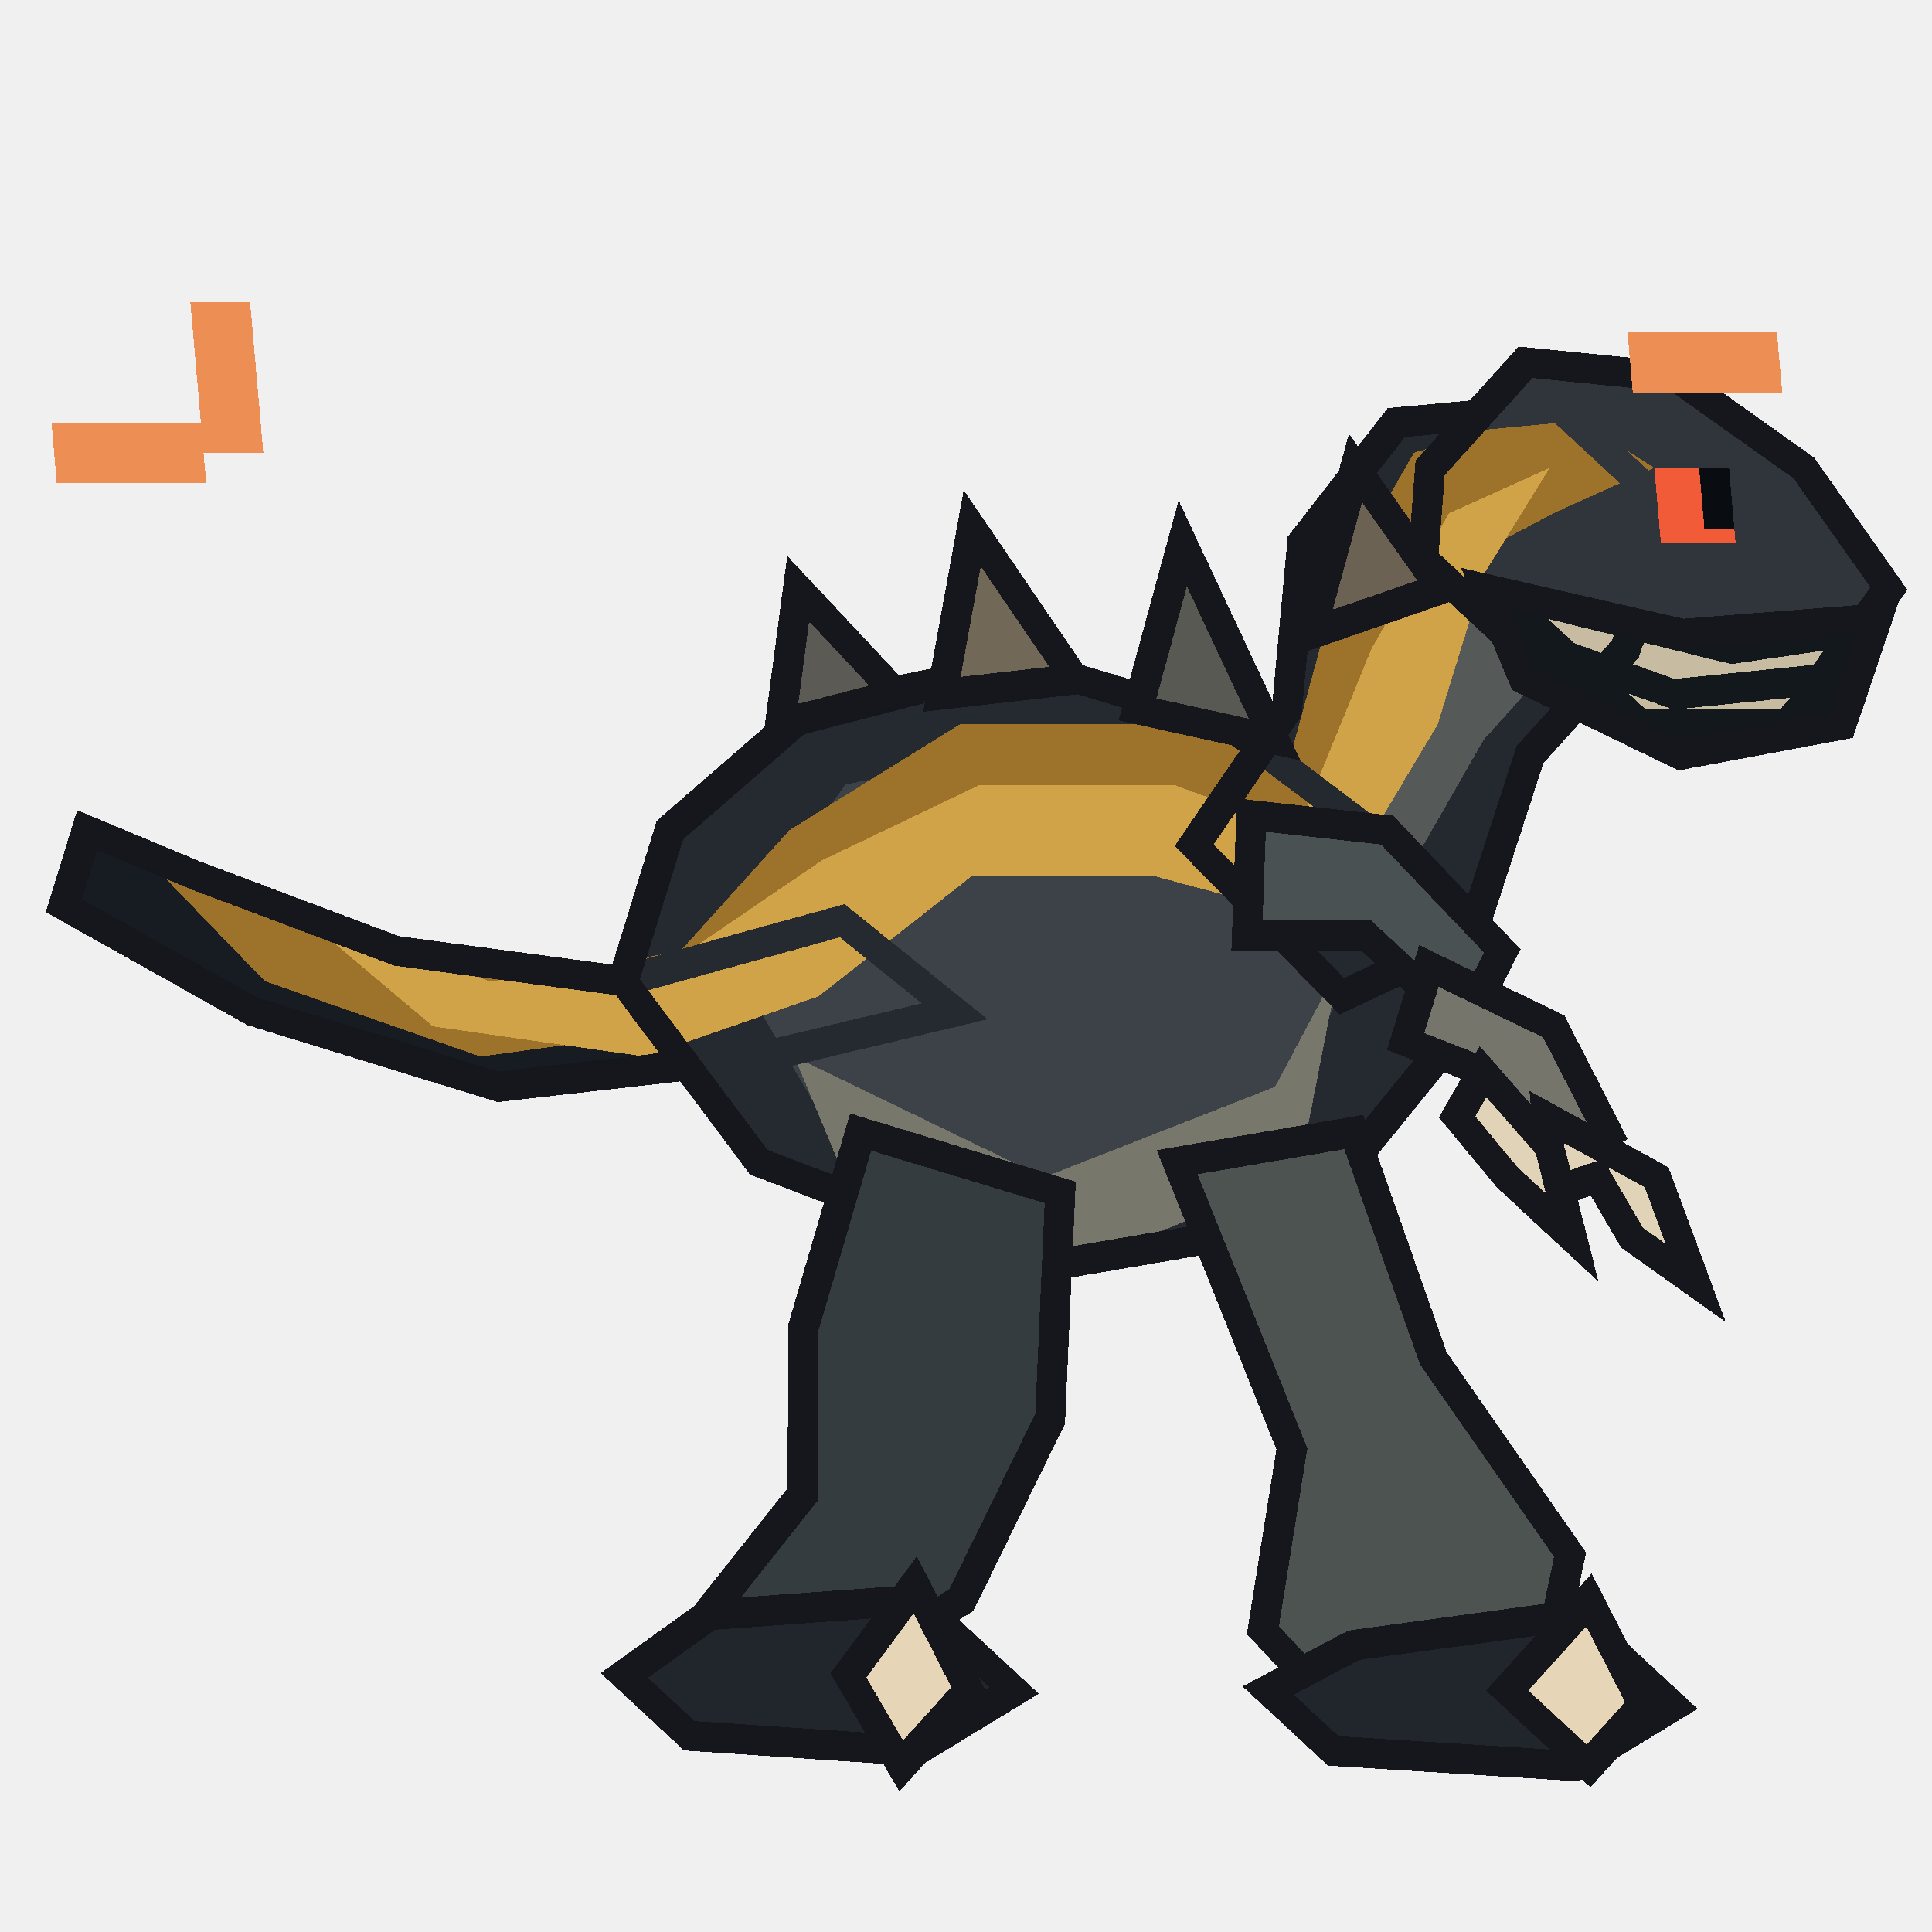
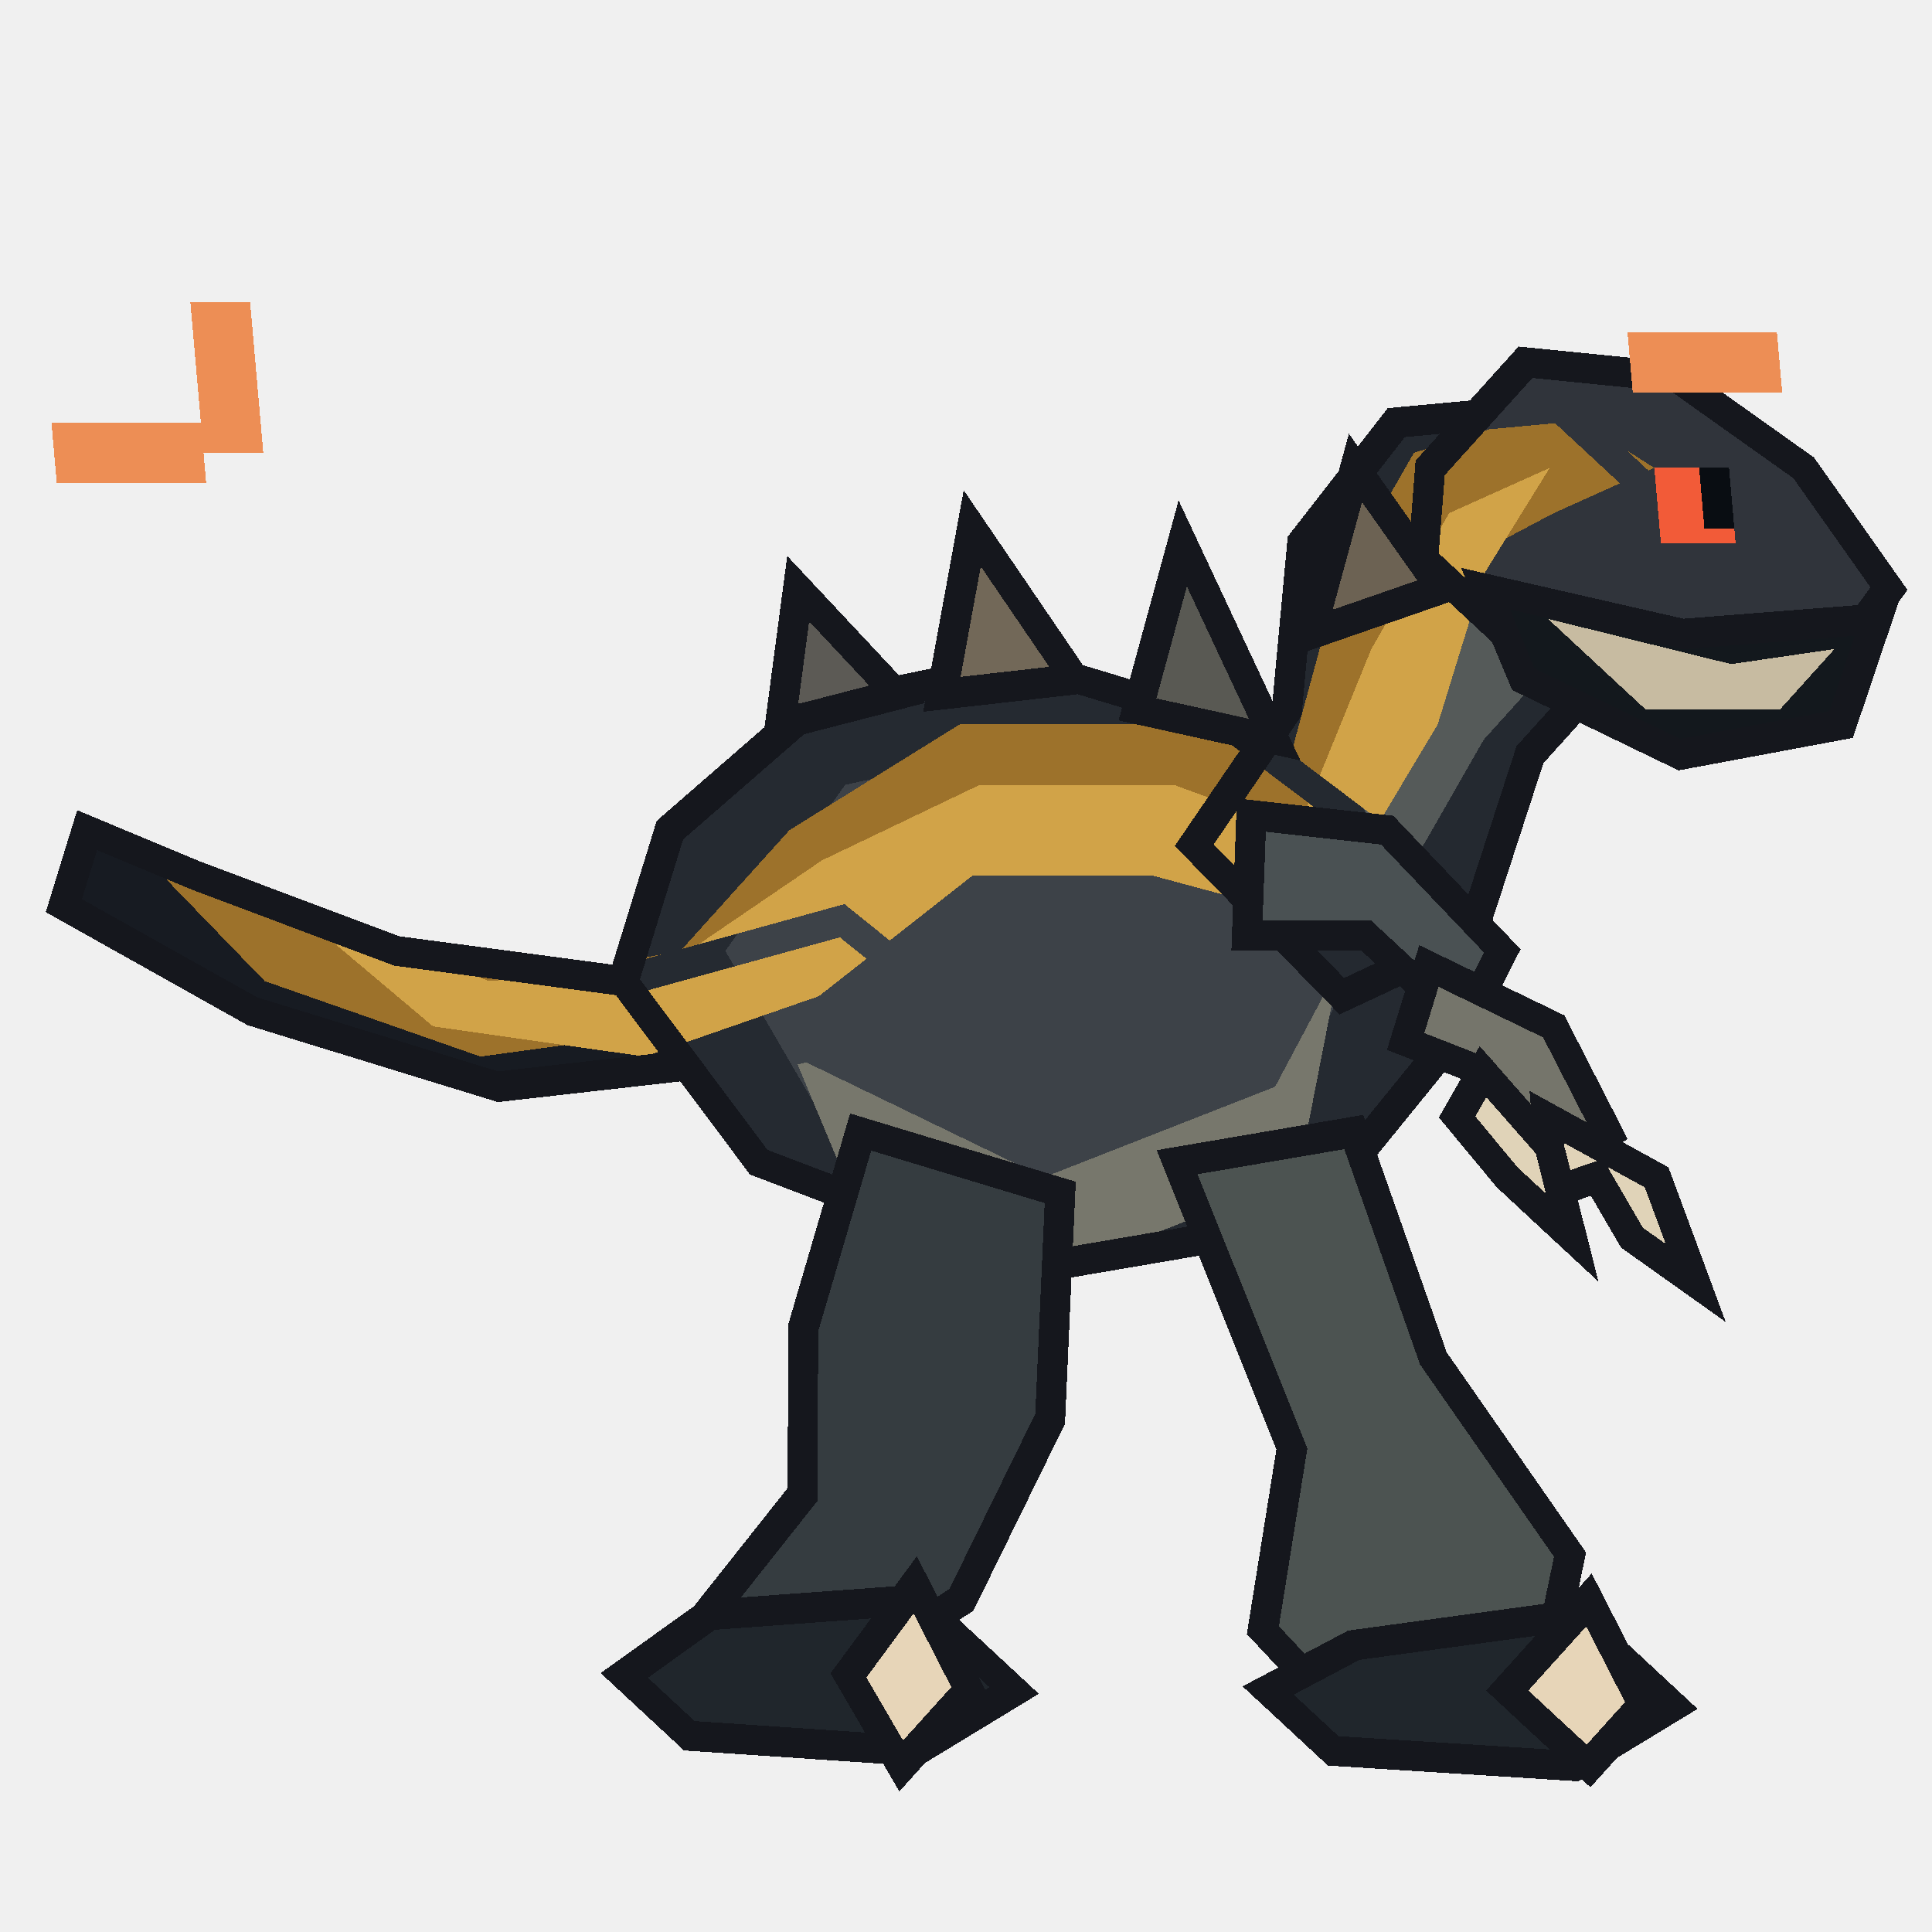
<svg xmlns="http://www.w3.org/2000/svg" data-pose="impact" data-feet-orientation="forward" viewBox="0 0 128 128" shape-rendering="crispEdges" role="img" aria-label="Indoraptor" data-character="Indoraptor" data-species="Indoraptor hybrid" data-origin="Jurassic World Fallen Kingdom" data-anatomy="lean black bipedal theropod gold dorsal stripe elongated forelimbs sickle claws">
  <g data-pose-transform="impact" transform="translate(-3 0) skewX(5) scale(.99 1)">
    <g stroke="#15171d" stroke-width="2" stroke-linejoin="miter">
      <defs>
-         <mask id="dino-outline-mask-2" maskUnits="userSpaceOnUse" x="0" y="0" width="128" height="128" style="mask-type:luminance">
+         <mask id="dino-ink-mask-1" maskUnits="userSpaceOnUse" x="0" y="0" width="128" height="128" style="mask-type:luminance">
          <g fill="#ffffff" stroke="none">
-             <polygon points="54,61 39,65 24,63 11,58 4,55 2,60 14,67 30,72 48,70 61,67" />
-             <polygon points="39,65 43,55 53,47 68,44 81,48 91,56 93,70 83,81 65,84 47,77" />
-             <polygon points="78,56 85,47 87,36 94,28 105,27 112,34 108,43 101,50 96,62 87,66" />
-             <polygon points="96,31 103,24 113,25 121,31 126,39 121,45 111,46 100,42 95,37" />
-             <polygon points="99,39 112,42 125,41 122,48 111,50 101,45" />
-             <polygon points="51,48 53,39 59,46" />
-             <polygon points="62,46 65,35 71,45" />
-             <polygon points="75,47 79,36 84,49" />
-             <polygon points="87,42 91,31 96,39" />
-             <polygon points="82,54 91,55 98,63 95,68 89,62 81,62" />
-             <polygon points="93,64 101,68 104,75 100,77 96,71 91,69" />
-             <polygon points="100,74 107,78 109,85 105,82 103,78 100,79" />
-             <polygon points="96,71 100,76 101,82 97,78 94,74" />
+             <polygon points="39,65 43,55 53,47 68,44 81,48 91,56 93,70 83,81 65,84 47,77" fill="#ffffff" stroke="none" />
+           </g>
+           <polygon points="39,65 43,55 53,47 68,44 81,48 91,56 93,70 83,81 65,84 47,77" fill="none" stroke="#000000" stroke-width="2" stroke-linejoin="miter" />
+         </mask>
+         <mask id="dino-ink-mask-2" maskUnits="userSpaceOnUse" x="0" y="0" width="128" height="128" style="mask-type:luminance">
+           <g fill="#ffffff" stroke="none">
+             <polygon points="54,61 39,65 24,63 11,58 4,55 2,60 14,67 30,72 48,70 61,67" fill="#ffffff" stroke="none" />
+             <polygon points="39,65 43,55 53,47 68,44 81,48 91,56 93,70 83,81 65,84 47,77" fill="#ffffff" stroke="none" />
+             <polygon points="78,56 85,47 87,36 94,28 105,27 112,34 108,43 101,50 96,62 87,66" fill="#ffffff" stroke="none" />
+             <polygon points="96,31 103,24 113,25 121,31 126,39 121,45 111,46 100,42 95,37" fill="#ffffff" stroke="none" />
+             <polygon points="99,39 112,42 125,41 122,48 111,50 101,45" fill="#ffffff" stroke="none" />
+             <polygon points="51,48 53,39 59,46" fill="#ffffff" stroke="none" />
+             <polygon points="62,46 65,35 71,45" fill="#ffffff" stroke="none" />
+             <polygon points="75,47 79,36 84,49" fill="#ffffff" stroke="none" />
+             <polygon points="87,42 91,31 96,39" fill="#ffffff" stroke="none" />
+             <polygon points="82,54 91,55 98,63 95,68 89,62 81,62" fill="#ffffff" stroke="none" />
+             <polygon points="93,64 101,68 104,75 100,77 96,71 91,69" fill="#ffffff" stroke="none" />
+             <polygon points="100,74 107,78 109,85 105,82 103,78 100,79" fill="#ffffff" stroke="none" />
+             <polygon points="96,71 100,76 101,82 97,78 94,74" fill="#ffffff" stroke="none" />
+             <polygon points="54,75 67,79 65,94 58,106 48,112 40,108 48,99 49,88" fill="#ffffff" stroke="none" />
+             <polygon points="75,77 87,75 91,90 99,103 96,113 84,115 78,108 81,96" fill="#ffffff" stroke="none" />
+             <polygon points="41,107 55,106 61,112 54,116 39,115 35,111" fill="#ffffff" stroke="none" />
+             <polygon points="84,109 99,107 105,113 98,117 82,116 78,112" fill="#ffffff" stroke="none" />
+             <polygon points="50,111 55,105 58,112 53,117" fill="#ffffff" stroke="none" />
+             <polygon points="94,112 100,106 103,113 99,117" fill="#ffffff" stroke="none" />
          </g>
          <polygon points="54,61 39,65 24,63 11,58 4,55 2,60 14,67 30,72 48,70 61,67" fill="none" stroke="#000000" stroke-width="2" stroke-linejoin="miter" />
          <polygon points="39,65 43,55 53,47 68,44 81,48 91,56 93,70 83,81 65,84 47,77" fill="none" stroke="#000000" stroke-width="2" stroke-linejoin="miter" />
          <polygon points="78,56 85,47 87,36 94,28 105,27 112,34 108,43 101,50 96,62 87,66" fill="none" stroke="#000000" stroke-width="2" stroke-linejoin="miter" />
          <polygon points="96,31 103,24 113,25 121,31 126,39 121,45 111,46 100,42 95,37" fill="none" stroke="#000000" stroke-width="2" stroke-linejoin="miter" />
          <polygon points="99,39 112,42 125,41 122,48 111,50 101,45" fill="none" stroke="#000000" stroke-width="2" stroke-linejoin="miter" />
          <polygon points="51,48 53,39 59,46" fill="none" stroke="#000000" stroke-width="2" stroke-linejoin="miter" />
          <polygon points="62,46 65,35 71,45" fill="none" stroke="#000000" stroke-width="2" stroke-linejoin="miter" />
          <polygon points="75,47 79,36 84,49" fill="none" stroke="#000000" stroke-width="2" stroke-linejoin="miter" />
          <polygon points="87,42 91,31 96,39" fill="none" stroke="#000000" stroke-width="2" stroke-linejoin="miter" />
          <polygon points="82,54 91,55 98,63 95,68 89,62 81,62" fill="none" stroke="#000000" stroke-width="2" stroke-linejoin="miter" />
          <polygon points="93,64 101,68 104,75 100,77 96,71 91,69" fill="none" stroke="#000000" stroke-width="2" stroke-linejoin="miter" />
          <polygon points="100,74 107,78 109,85 105,82 103,78 100,79" fill="none" stroke="#000000" stroke-width="2" stroke-linejoin="miter" />
          <polygon points="96,71 100,76 101,82 97,78 94,74" fill="none" stroke="#000000" stroke-width="2" stroke-linejoin="miter" />
+           <polygon points="54,75 67,79 65,94 58,106 48,112 40,108 48,99 49,88" fill="none" stroke="#000000" stroke-width="2" stroke-linejoin="miter" />
+           <polygon points="75,77 87,75 91,90 99,103 96,113 84,115 78,108 81,96" fill="none" stroke="#000000" stroke-width="2" stroke-linejoin="miter" />
+           <polygon points="41,107 55,106 61,112 54,116 39,115 35,111" fill="none" stroke="#000000" stroke-width="2" stroke-linejoin="miter" />
+           <polygon points="84,109 99,107 105,113 98,117 82,116 78,112" fill="none" stroke="#000000" stroke-width="2" stroke-linejoin="miter" />
+           <polygon points="50,111 55,105 58,112 53,117" fill="none" stroke="#000000" stroke-width="2" stroke-linejoin="miter" />
+           <polygon points="94,112 100,106 103,113 99,117" fill="none" stroke="#000000" stroke-width="2" stroke-linejoin="miter" />
+         </mask>
+         <mask id="dino-ink-mask-3" maskUnits="userSpaceOnUse" x="0" y="0" width="128" height="128" style="mask-type:luminance">
+           <g fill="#ffffff" stroke="none">
+             <polygon points="78,56 85,47 87,36 94,28 105,27 112,34 108,43 101,50 96,62 87,66" fill="#ffffff" stroke="none" />
+           </g>
+           <polygon points="78,56 85,47 87,36 94,28 105,27 112,34 108,43 101,50 96,62 87,66" fill="none" stroke="#000000" stroke-width="2" stroke-linejoin="miter" />
+         </mask>
+         <mask id="dino-ink-mask-4" maskUnits="userSpaceOnUse" x="0" y="0" width="128" height="128" style="mask-type:luminance">
+           <g fill="#ffffff" stroke="none">
+             <polygon points="99,39 112,42 125,41 122,48 111,50 101,45" fill="#ffffff" stroke="none" />
+           </g>
+           <polygon points="99,39 112,42 125,41 122,48 111,50 101,45" fill="none" stroke="#000000" stroke-width="2" stroke-linejoin="miter" />
+         </mask>
+         <mask id="dino-ink-mask-5" maskUnits="userSpaceOnUse" x="0" y="0" width="128" height="128" style="mask-type:luminance">
+           <g fill="#ffffff" stroke="none">
+             <polygon points="96,31 103,24 113,25 121,31 126,39 121,45 111,46 100,42 95,37" fill="#ffffff" stroke="none" />
+           </g>
+           <polygon points="96,31 103,24 113,25 121,31 126,39 121,45 111,46 100,42 95,37" fill="none" stroke="#000000" stroke-width="2" stroke-linejoin="miter" />
        </mask>
      </defs>
      <polygon points="54,61 39,65 24,63 11,58 4,55 2,60 14,67 30,72 48,70 61,67" fill="#171b22" />
      <polygon points="39,65 43,55 53,47 68,44 81,48 91,56 93,70 83,81 65,84 47,77" fill="#252a31" />
-       <polygon points="46,63 55,52 69,49 83,54 88,64 81,76 65,78 51,73" fill="#3d4248" stroke="none" mask="url(#dino-outline-mask-2)" />
-       <polygon points="50,70 66,78 82,72 87,64 83,78 67,84 53,79" fill="#77776c" stroke="none" mask="url(#dino-outline-mask-2)" />
+       <polygon points="46,63 55,52 69,49 83,54 88,64 81,76 65,78 51,73" fill="#3d4248" stroke="none" mask="url(#dino-ink-mask-1)" />
+       <polygon points="50,70 66,78 82,72 87,64 83,78 67,84 53,79" fill="#77776c" stroke="none" mask="url(#dino-ink-mask-2)" />
      <polygon points="78,56 85,47 87,36 94,28 105,27 112,34 108,43 101,50 96,62 87,66" fill="#242930" />
-       <polygon points="87,49 91,38 99,31 107,33 105,42 98,49 92,58" fill="#555a59" stroke="none" mask="url(#dino-outline-mask-2)" />
+       <polygon points="87,49 91,38 99,31 107,33 105,42 98,49 92,58" fill="#555a59" stroke="none" mask="url(#dino-ink-mask-3)" />
      <polygon points="96,31 103,24 113,25 121,31 126,39 121,45 111,46 100,42 95,37" fill="#30343b" />
      <polygon points="99,39 112,42 125,41 122,48 111,50 101,45" fill="#13181d" />
-       <polygon points="103,41 115,44 122,43 118,47 109,47" fill="#c7bba1" stroke="none" mask="url(#dino-outline-mask-2)" />
-       <polygon points="7,56 19,61 32,65 43,63 51,55 63,48 77,48 85,50 89,39 95,30 105,27 111,31 104,34 98,37 93,48 86,57 75,54 63,54 53,62 44,68 29,70 15,65" fill="#9d722b" stroke="none" mask="url(#dino-outline-mask-2)" />
-       <polygon points="16,59 30,65 42,64 53,57 64,52 77,52 85,55 91,43 97,34 104,31 99,38 95,48 86,61 75,58 63,58 52,66 40,70 26,68" fill="#d1a348" stroke="none" mask="url(#dino-outline-mask-2)" />
+       <polygon points="103,41 115,44 122,43 118,47 109,47" fill="#c7bba1" stroke="none" mask="url(#dino-ink-mask-4)" />
+       <polygon points="7,56 19,61 32,65 43,63 51,55 63,48 77,48 85,50 89,39 95,30 105,27 111,31 104,34 98,37 93,48 86,57 75,54 63,54 53,62 44,68 29,70 15,65" fill="#9d722b" stroke="none" mask="url(#dino-ink-mask-2)" />
+       <polygon points="16,59 30,65 42,64 53,57 64,52 77,52 85,55 91,43 97,34 104,31 99,38 95,48 86,61 75,58 63,58 52,66 40,70 26,68" fill="#d1a348" stroke="none" mask="url(#dino-ink-mask-2)" />
      <polygon points="51,48 53,39 59,46" fill="#5c5a55" />
      <polygon points="62,46 65,35 71,45" fill="#726858" />
      <polygon points="75,47 79,36 84,49" fill="#595953" />
      <polygon points="87,42 91,31 96,39" fill="#6c6253" />
      <polygon points="82,54 91,55 98,63 95,68 89,62 81,62" fill="#4a5153" />
      <polygon points="93,64 101,68 104,75 100,77 96,71 91,69" fill="#75756b" />
      <polygon points="100,74 107,78 109,85 105,82 103,78 100,79" fill="#e0d3b8" />
      <polygon points="96,71 100,76 101,82 97,78 94,74" fill="#e0d3b8" />
-       <rect x="111" y="31" width="5" height="5" fill="#f25b38" stroke="none" />
-       <rect x="114" y="31" width="2" height="4" fill="#090d12" stroke="none" />
+       <rect x="111" y="31" width="5" height="5" fill="#f25b38" stroke="none" mask="url(#dino-ink-mask-5)" />
+       <rect x="114" y="31" width="2" height="4" fill="#090d12" stroke="none" mask="url(#dino-ink-mask-5)" />
    </g>
    <g data-foot-facing="forward" stroke="#15171d" stroke-width="2" stroke-linejoin="miter">
      <polygon points="54,75 67,79 65,94 58,106 48,112 40,108 48,99 49,88" fill="#353c40" />
      <polygon points="75,77 87,75 91,90 99,103 96,113 84,115 78,108 81,96" fill="#4c5351" />
      <polygon points="41,107 55,106 61,112 54,116 39,115 35,111" fill="#20262c" />
      <polygon points="84,109 99,107 105,113 98,117 82,116 78,112" fill="#20262c" />
      <polygon points="50,111 55,105 58,112 53,117" fill="#e7d5b8" />
      <polygon points="94,112 100,106 103,113 99,117" fill="#e7d5b8" />
    </g>
    <g data-motion-accent="impact" shape-rendering="crispEdges">
      <path d="M4 28h10v4H4zM14 20h4v10h-4zM110 22h10v4h-10z" fill="#ed8e55" />
    </g>
  </g>
</svg>
